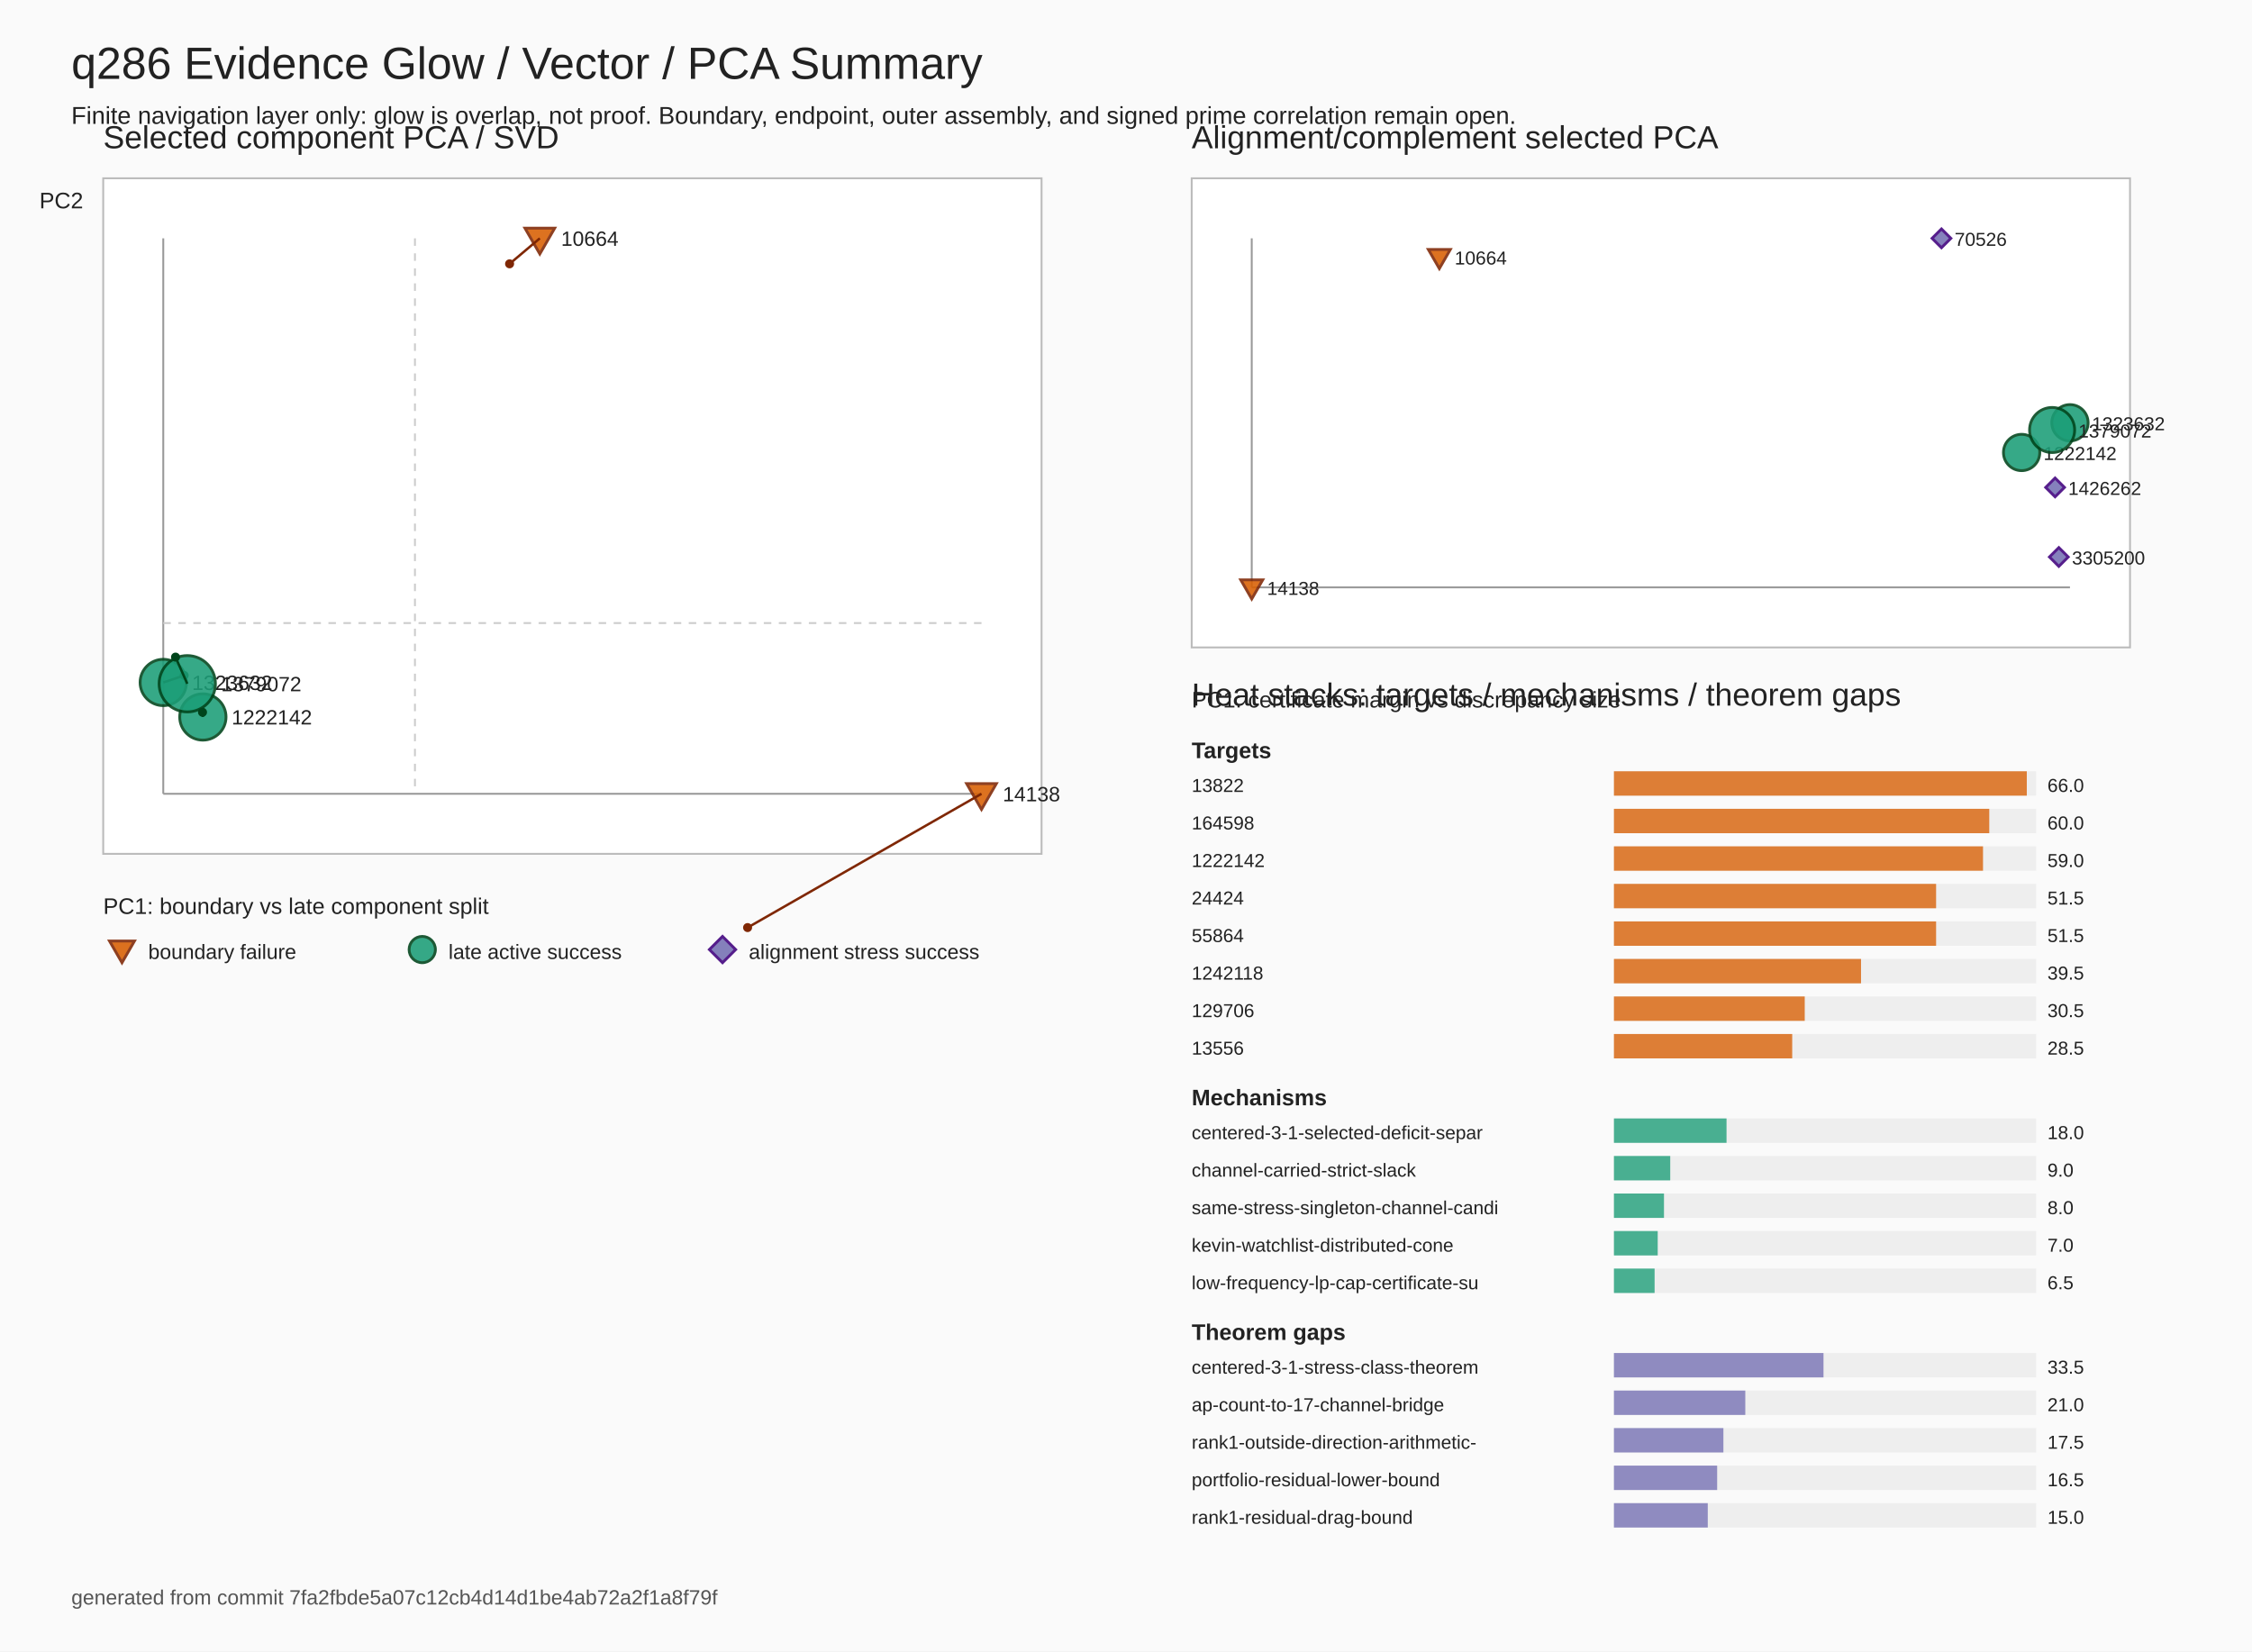
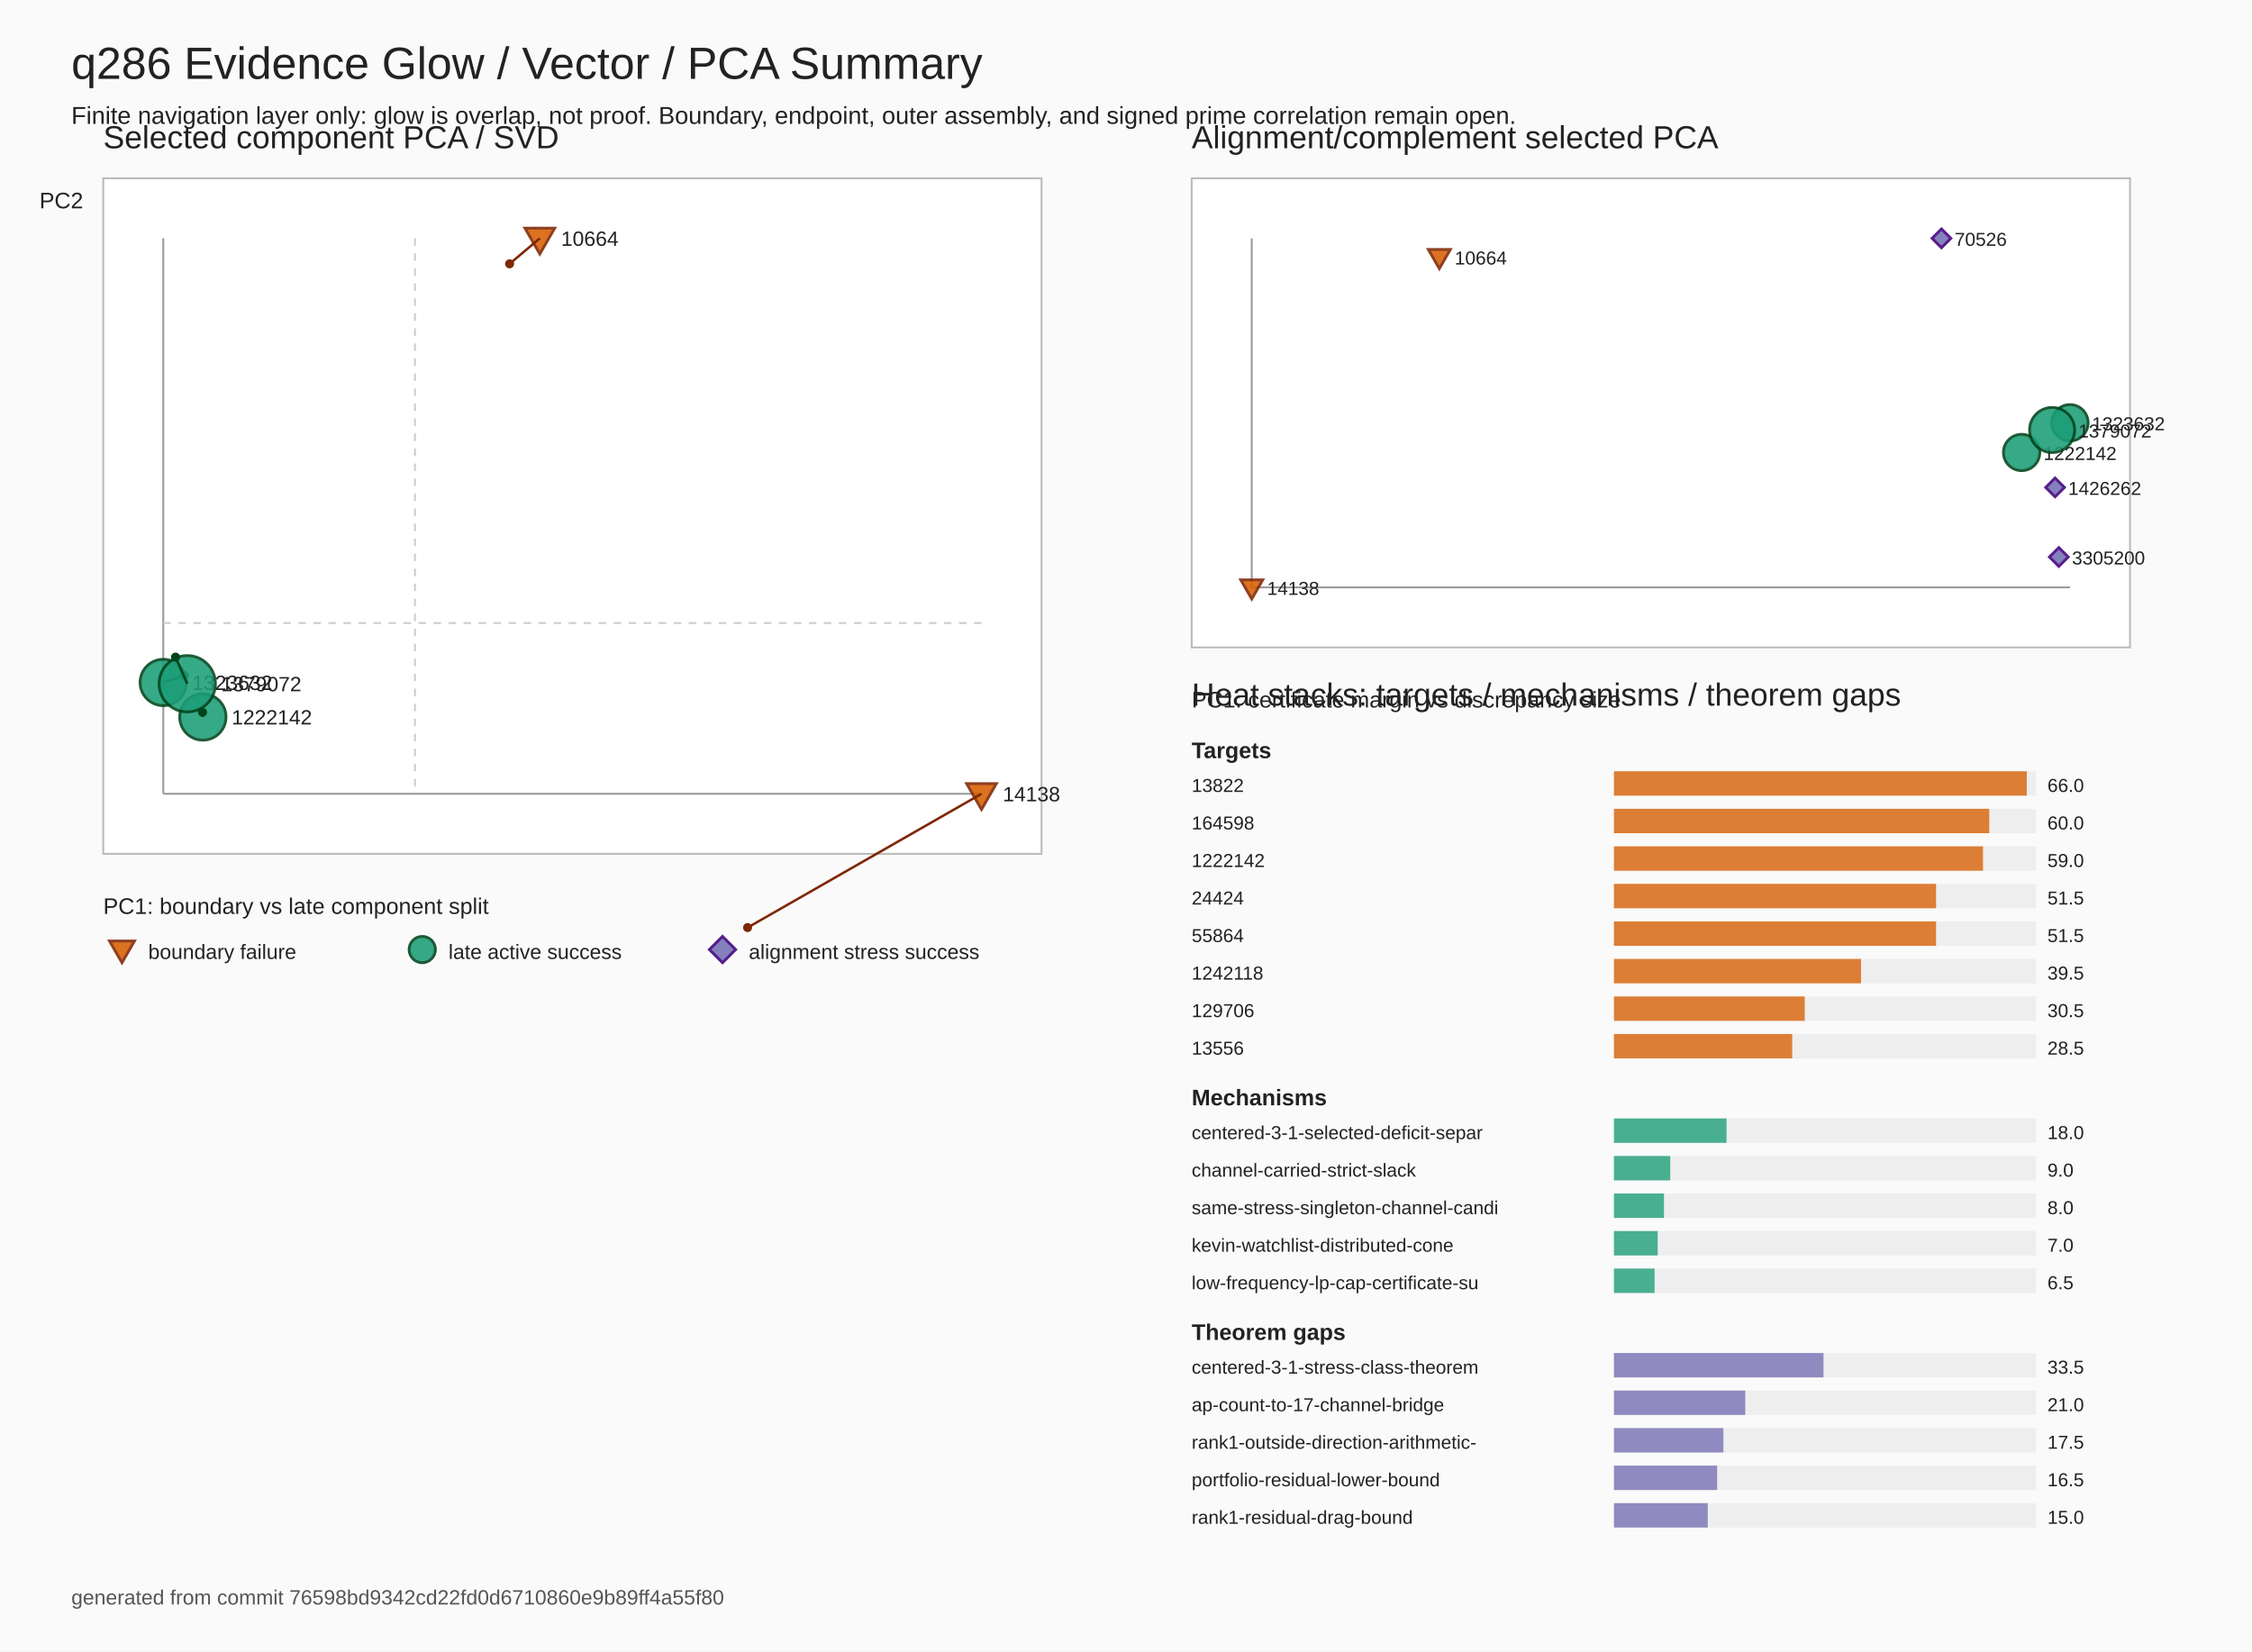
<svg xmlns="http://www.w3.org/2000/svg" width="1200" height="880" viewBox="0 0 1200 880" role="img" aria-labelledby="title desc">
  <rect x="0.00" y="0.00" width="1200.00" height="880.00" fill="#fafafa" stroke="none" opacity="1.0" />
  <text x="38.00" y="42.00" font-size="24" font-family="Arial, sans-serif" font-weight="500" text-anchor="start" fill="#222">q286 Evidence Glow / Vector / PCA Summary</text>
  <text x="38.00" y="66.00" font-size="13" font-family="Arial, sans-serif" font-weight="400" text-anchor="start" fill="#222">Finite navigation layer only: glow is overlap, not proof. Boundary, endpoint, outer assembly, and signed prime correlation remain open.</text>
-   <text x="38.00" y="855.00" font-size="11" font-family="Arial, sans-serif" font-weight="400" text-anchor="start" fill="#555">generated from commit 7fa2fbde5a07c12cb4d14d1be4ab72a2f1a8f79f</text>
+   <text x="38.00" y="855.00" font-size="11" font-family="Arial, sans-serif" font-weight="400" text-anchor="start" fill="#555">generated from commit 76598bd9342cd22fd0d6710860e9b89ff4a55f80</text>
  <rect x="55.00" y="95.00" width="500.00" height="360.00" fill="#ffffff" stroke="#bbbbbb" opacity="1.0" />
  <text x="55.00" y="79.00" font-size="17" font-family="Arial, sans-serif" font-weight="500" text-anchor="start" fill="#222">Selected component PCA / SVD</text>
  <text x="55.00" y="487.00" font-size="12" font-family="Arial, sans-serif" font-weight="400" text-anchor="start" fill="#222">PC1: boundary vs late component split</text>
  <text x="21.00" y="111.00" font-size="12" font-family="Arial, sans-serif" font-weight="400" text-anchor="start" fill="#222">PC2</text>
  <line x1="87.00" y1="423.00" x2="523.00" y2="423.00" stroke="#999" stroke-width="1" />
  <line x1="87.00" y1="127.00" x2="87.00" y2="423.00" stroke="#999" stroke-width="1" />
  <line x1="221.11" y1="127.00" x2="221.11" y2="423.00" stroke="#cccccc" stroke-width="1" stroke-dasharray="4 4" />
  <line x1="87.00" y1="332.02" x2="523.00" y2="332.02" stroke="#cccccc" stroke-width="1" stroke-dasharray="4 4" />
  <polygon points="287.65,135.33 279.73,121.58 295.57,121.58" fill="#d95f02" stroke="#7f2704" stroke-width="1.5" opacity="0.88" />
  <text x="298.98" y="131.00" font-size="11" font-family="Arial, sans-serif" font-weight="400" text-anchor="start" fill="#222">10664</text>
  <line x1="287.65" y1="127.00" x2="271.54" y2="140.59" stroke="#7f2704" stroke-width="1.3" />
  <circle cx="271.54" cy="140.59" r="2.4" fill="#7f2704" />
  <polygon points="523.00,431.33 515.08,417.58 530.92,417.58" fill="#d95f02" stroke="#7f2704" stroke-width="1.5" opacity="0.88" />
  <text x="534.33" y="427.00" font-size="11" font-family="Arial, sans-serif" font-weight="400" text-anchor="start" fill="#222">14138</text>
  <line x1="523.00" y1="423.00" x2="398.36" y2="494.29" stroke="#7f2704" stroke-width="1.3" />
  <circle cx="398.36" cy="494.29" r="2.4" fill="#7f2704" />
  <circle cx="108.10" cy="382.06" r="12.33" fill="#1b9e77" stroke="#00441b" stroke-width="1.5" opacity="0.88" />
  <text x="123.43" y="386.06" font-size="11" font-family="Arial, sans-serif" font-weight="400" text-anchor="start" fill="#222">1222142</text>
  <line x1="108.10" y1="382.06" x2="107.91" y2="379.54" stroke="#00441b" stroke-width="1.3" />
  <circle cx="107.91" cy="379.54" r="2.4" fill="#00441b" />
  <circle cx="87.00" cy="363.67" r="12.33" fill="#1b9e77" stroke="#00441b" stroke-width="1.5" opacity="0.88" />
  <text x="102.33" y="367.67" font-size="11" font-family="Arial, sans-serif" font-weight="400" text-anchor="start" fill="#222">1323632</text>
  <line x1="87.00" y1="363.67" x2="98.13" y2="359.93" stroke="#00441b" stroke-width="1.3" />
  <circle cx="98.13" cy="359.93" r="2.4" fill="#00441b" />
  <circle cx="99.79" cy="364.36" r="15.00" fill="#1b9e77" stroke="#00441b" stroke-width="1.5" opacity="0.88" />
  <text x="117.79" y="368.36" font-size="11" font-family="Arial, sans-serif" font-weight="400" text-anchor="start" fill="#222">1379072</text>
  <line x1="99.79" y1="364.36" x2="93.53" y2="350.16" stroke="#00441b" stroke-width="1.3" />
  <circle cx="93.53" cy="350.16" r="2.4" fill="#00441b" />
  <polygon points="65.00,513.00 58.35,501.45 71.65,501.45" fill="#d95f02" stroke="#7f2704" stroke-width="1.5" opacity="0.88" />
  <text x="79.00" y="511.00" font-size="11" font-family="Arial, sans-serif" font-weight="400" text-anchor="start" fill="#222">boundary failure</text>
  <circle cx="225.00" cy="506.00" r="7.00" fill="#1b9e77" stroke="#00441b" stroke-width="1.5" opacity="0.88" />
  <text x="239.00" y="511.00" font-size="11" font-family="Arial, sans-serif" font-weight="400" text-anchor="start" fill="#222">late active success</text>
  <polygon points="385.00,499.00 392.00,506.00 385.00,513.00 378.00,506.00" fill="#7570b3" stroke="#3f007d" stroke-width="1.5" opacity="0.88" />
  <text x="399.00" y="511.00" font-size="11" font-family="Arial, sans-serif" font-weight="400" text-anchor="start" fill="#222">alignment stress success</text>
  <rect x="635.00" y="95.00" width="500.00" height="250.00" fill="#ffffff" stroke="#bbbbbb" opacity="1.0" />
  <text x="635.00" y="79.00" font-size="17" font-family="Arial, sans-serif" font-weight="500" text-anchor="start" fill="#222">Alignment/complement selected PCA</text>
  <text x="635.00" y="377.00" font-size="12" font-family="Arial, sans-serif" font-weight="400" text-anchor="start" fill="#222">PC1: certificate margin vs discrepancy size</text>
  <line x1="667.00" y1="313.00" x2="1103.00" y2="313.00" stroke="#999" stroke-width="1" />
  <line x1="667.00" y1="127.00" x2="667.00" y2="313.00" stroke="#999" stroke-width="1" />
  <polygon points="766.97,143.12 761.11,132.95 772.82,132.95" fill="#d95f02" stroke="#7f2704" stroke-width="1.5" opacity="0.88" />
  <text x="775.13" y="140.95" font-size="10" font-family="Arial, sans-serif" font-weight="400" text-anchor="start" fill="#222">10664</text>
  <polygon points="667.00,319.17 661.14,308.99 672.86,308.99" fill="#d95f02" stroke="#7f2704" stroke-width="1.5" opacity="0.88" />
  <text x="675.17" y="317.00" font-size="10" font-family="Arial, sans-serif" font-weight="400" text-anchor="start" fill="#222">14138</text>
  <polygon points="1034.53,122.00 1039.53,127.00 1034.53,132.00 1029.53,127.00" fill="#7570b3" stroke="#3f007d" stroke-width="1.5" opacity="0.88" />
  <text x="1041.53" y="131.00" font-size="10" font-family="Arial, sans-serif" font-weight="400" text-anchor="start" fill="#222">70526</text>
  <circle cx="1077.24" cy="241.12" r="9.67" fill="#1b9e77" stroke="#00441b" stroke-width="1.5" opacity="0.88" />
  <text x="1088.91" y="245.12" font-size="10" font-family="Arial, sans-serif" font-weight="400" text-anchor="start" fill="#222">1222142</text>
  <circle cx="1103.00" cy="225.29" r="9.67" fill="#1b9e77" stroke="#00441b" stroke-width="1.5" opacity="0.88" />
  <text x="1114.67" y="229.29" font-size="10" font-family="Arial, sans-serif" font-weight="400" text-anchor="start" fill="#222">1323632</text>
  <circle cx="1093.49" cy="229.14" r="12.00" fill="#1b9e77" stroke="#00441b" stroke-width="1.5" opacity="0.88" />
  <text x="1107.49" y="233.14" font-size="10" font-family="Arial, sans-serif" font-weight="400" text-anchor="start" fill="#222">1379072</text>
  <polygon points="1095.07,254.73 1100.07,259.73 1095.07,264.73 1090.07,259.73" fill="#7570b3" stroke="#3f007d" stroke-width="1.5" opacity="0.88" />
  <text x="1102.07" y="263.73" font-size="10" font-family="Arial, sans-serif" font-weight="400" text-anchor="start" fill="#222">1426262</text>
  <polygon points="1097.07,291.80 1102.07,296.80 1097.07,301.80 1092.07,296.80" fill="#7570b3" stroke="#3f007d" stroke-width="1.5" opacity="0.88" />
  <text x="1104.07" y="300.80" font-size="10" font-family="Arial, sans-serif" font-weight="400" text-anchor="start" fill="#222">3305200</text>
  <text x="635.00" y="376.00" font-size="17" font-family="Arial, sans-serif" font-weight="500" text-anchor="start" fill="#222">Heat stacks: targets / mechanisms / theorem gaps</text>
  <text x="635.00" y="404.00" font-size="12" font-family="Arial, sans-serif" font-weight="600" text-anchor="start" fill="#222">Targets</text>
  <text x="635.00" y="422.00" font-size="10" font-family="Arial, sans-serif" font-weight="400" text-anchor="start" fill="#222">13822</text>
  <rect x="860.00" y="411.00" width="225.00" height="13.00" fill="#eeeeee" stroke="none" opacity="1.0" />
  <rect x="860.00" y="411.00" width="220.00" height="13.00" fill="#d95f02" stroke="none" opacity="0.78" />
  <text x="1091.00" y="422.00" font-size="10" font-family="Arial, sans-serif" font-weight="400" text-anchor="start" fill="#222">66.0</text>
  <text x="635.00" y="442.00" font-size="10" font-family="Arial, sans-serif" font-weight="400" text-anchor="start" fill="#222">164598</text>
  <rect x="860.00" y="431.00" width="225.00" height="13.00" fill="#eeeeee" stroke="none" opacity="1.0" />
  <rect x="860.00" y="431.00" width="200.00" height="13.00" fill="#d95f02" stroke="none" opacity="0.78" />
  <text x="1091.00" y="442.00" font-size="10" font-family="Arial, sans-serif" font-weight="400" text-anchor="start" fill="#222">60.0</text>
  <text x="635.00" y="462.00" font-size="10" font-family="Arial, sans-serif" font-weight="400" text-anchor="start" fill="#222">1222142</text>
  <rect x="860.00" y="451.00" width="225.00" height="13.00" fill="#eeeeee" stroke="none" opacity="1.0" />
  <rect x="860.00" y="451.00" width="196.67" height="13.00" fill="#d95f02" stroke="none" opacity="0.78" />
  <text x="1091.00" y="462.00" font-size="10" font-family="Arial, sans-serif" font-weight="400" text-anchor="start" fill="#222">59.0</text>
  <text x="635.00" y="482.00" font-size="10" font-family="Arial, sans-serif" font-weight="400" text-anchor="start" fill="#222">24424</text>
  <rect x="860.00" y="471.00" width="225.00" height="13.00" fill="#eeeeee" stroke="none" opacity="1.0" />
  <rect x="860.00" y="471.00" width="171.67" height="13.00" fill="#d95f02" stroke="none" opacity="0.78" />
  <text x="1091.00" y="482.00" font-size="10" font-family="Arial, sans-serif" font-weight="400" text-anchor="start" fill="#222">51.5</text>
  <text x="635.00" y="502.00" font-size="10" font-family="Arial, sans-serif" font-weight="400" text-anchor="start" fill="#222">55864</text>
  <rect x="860.00" y="491.00" width="225.00" height="13.00" fill="#eeeeee" stroke="none" opacity="1.0" />
  <rect x="860.00" y="491.00" width="171.67" height="13.00" fill="#d95f02" stroke="none" opacity="0.78" />
  <text x="1091.00" y="502.00" font-size="10" font-family="Arial, sans-serif" font-weight="400" text-anchor="start" fill="#222">51.5</text>
  <text x="635.00" y="522.00" font-size="10" font-family="Arial, sans-serif" font-weight="400" text-anchor="start" fill="#222">1242118</text>
  <rect x="860.00" y="511.00" width="225.00" height="13.00" fill="#eeeeee" stroke="none" opacity="1.0" />
  <rect x="860.00" y="511.00" width="131.67" height="13.00" fill="#d95f02" stroke="none" opacity="0.78" />
  <text x="1091.00" y="522.00" font-size="10" font-family="Arial, sans-serif" font-weight="400" text-anchor="start" fill="#222">39.5</text>
  <text x="635.00" y="542.00" font-size="10" font-family="Arial, sans-serif" font-weight="400" text-anchor="start" fill="#222">129706</text>
  <rect x="860.00" y="531.00" width="225.00" height="13.00" fill="#eeeeee" stroke="none" opacity="1.0" />
  <rect x="860.00" y="531.00" width="101.67" height="13.00" fill="#d95f02" stroke="none" opacity="0.78" />
  <text x="1091.00" y="542.00" font-size="10" font-family="Arial, sans-serif" font-weight="400" text-anchor="start" fill="#222">30.5</text>
  <text x="635.00" y="562.00" font-size="10" font-family="Arial, sans-serif" font-weight="400" text-anchor="start" fill="#222">13556</text>
  <rect x="860.00" y="551.00" width="225.00" height="13.00" fill="#eeeeee" stroke="none" opacity="1.0" />
  <rect x="860.00" y="551.00" width="95.00" height="13.00" fill="#d95f02" stroke="none" opacity="0.78" />
  <text x="1091.00" y="562.00" font-size="10" font-family="Arial, sans-serif" font-weight="400" text-anchor="start" fill="#222">28.5</text>
  <text x="635.00" y="589.00" font-size="12" font-family="Arial, sans-serif" font-weight="600" text-anchor="start" fill="#222">Mechanisms</text>
  <text x="635.00" y="607.00" font-size="10" font-family="Arial, sans-serif" font-weight="400" text-anchor="start" fill="#222">centered-3-1-selected-deficit-separ</text>
  <rect x="860.00" y="596.00" width="225.00" height="13.00" fill="#eeeeee" stroke="none" opacity="1.0" />
  <rect x="860.00" y="596.00" width="60.00" height="13.00" fill="#1b9e77" stroke="none" opacity="0.78" />
  <text x="1091.00" y="607.00" font-size="10" font-family="Arial, sans-serif" font-weight="400" text-anchor="start" fill="#222">18.0</text>
  <text x="635.00" y="627.00" font-size="10" font-family="Arial, sans-serif" font-weight="400" text-anchor="start" fill="#222">channel-carried-strict-slack</text>
  <rect x="860.00" y="616.00" width="225.00" height="13.00" fill="#eeeeee" stroke="none" opacity="1.0" />
  <rect x="860.00" y="616.00" width="30.00" height="13.00" fill="#1b9e77" stroke="none" opacity="0.78" />
  <text x="1091.00" y="627.00" font-size="10" font-family="Arial, sans-serif" font-weight="400" text-anchor="start" fill="#222">9.0</text>
  <text x="635.00" y="647.00" font-size="10" font-family="Arial, sans-serif" font-weight="400" text-anchor="start" fill="#222">same-stress-singleton-channel-candi</text>
  <rect x="860.00" y="636.00" width="225.00" height="13.00" fill="#eeeeee" stroke="none" opacity="1.0" />
  <rect x="860.00" y="636.00" width="26.67" height="13.00" fill="#1b9e77" stroke="none" opacity="0.78" />
  <text x="1091.00" y="647.00" font-size="10" font-family="Arial, sans-serif" font-weight="400" text-anchor="start" fill="#222">8.0</text>
  <text x="635.00" y="667.00" font-size="10" font-family="Arial, sans-serif" font-weight="400" text-anchor="start" fill="#222">kevin-watchlist-distributed-cone</text>
  <rect x="860.00" y="656.00" width="225.00" height="13.00" fill="#eeeeee" stroke="none" opacity="1.0" />
  <rect x="860.00" y="656.00" width="23.33" height="13.00" fill="#1b9e77" stroke="none" opacity="0.78" />
  <text x="1091.00" y="667.00" font-size="10" font-family="Arial, sans-serif" font-weight="400" text-anchor="start" fill="#222">7.0</text>
  <text x="635.00" y="687.00" font-size="10" font-family="Arial, sans-serif" font-weight="400" text-anchor="start" fill="#222">low-frequency-lp-cap-certificate-su</text>
  <rect x="860.00" y="676.00" width="225.00" height="13.00" fill="#eeeeee" stroke="none" opacity="1.0" />
  <rect x="860.00" y="676.00" width="21.67" height="13.00" fill="#1b9e77" stroke="none" opacity="0.78" />
  <text x="1091.00" y="687.00" font-size="10" font-family="Arial, sans-serif" font-weight="400" text-anchor="start" fill="#222">6.5</text>
  <text x="635.00" y="714.00" font-size="12" font-family="Arial, sans-serif" font-weight="600" text-anchor="start" fill="#222">Theorem gaps</text>
  <text x="635.00" y="732.00" font-size="10" font-family="Arial, sans-serif" font-weight="400" text-anchor="start" fill="#222">centered-3-1-stress-class-theorem</text>
  <rect x="860.00" y="721.00" width="225.00" height="13.00" fill="#eeeeee" stroke="none" opacity="1.0" />
  <rect x="860.00" y="721.00" width="111.67" height="13.00" fill="#7570b3" stroke="none" opacity="0.78" />
  <text x="1091.00" y="732.00" font-size="10" font-family="Arial, sans-serif" font-weight="400" text-anchor="start" fill="#222">33.5</text>
  <text x="635.00" y="752.00" font-size="10" font-family="Arial, sans-serif" font-weight="400" text-anchor="start" fill="#222">ap-count-to-17-channel-bridge</text>
  <rect x="860.00" y="741.00" width="225.00" height="13.00" fill="#eeeeee" stroke="none" opacity="1.0" />
  <rect x="860.00" y="741.00" width="70.00" height="13.00" fill="#7570b3" stroke="none" opacity="0.78" />
  <text x="1091.00" y="752.00" font-size="10" font-family="Arial, sans-serif" font-weight="400" text-anchor="start" fill="#222">21.0</text>
  <text x="635.00" y="772.00" font-size="10" font-family="Arial, sans-serif" font-weight="400" text-anchor="start" fill="#222">rank1-outside-direction-arithmetic-</text>
  <rect x="860.00" y="761.00" width="225.00" height="13.00" fill="#eeeeee" stroke="none" opacity="1.0" />
  <rect x="860.00" y="761.00" width="58.33" height="13.00" fill="#7570b3" stroke="none" opacity="0.78" />
  <text x="1091.00" y="772.00" font-size="10" font-family="Arial, sans-serif" font-weight="400" text-anchor="start" fill="#222">17.5</text>
  <text x="635.00" y="792.00" font-size="10" font-family="Arial, sans-serif" font-weight="400" text-anchor="start" fill="#222">portfolio-residual-lower-bound</text>
  <rect x="860.00" y="781.00" width="225.00" height="13.00" fill="#eeeeee" stroke="none" opacity="1.0" />
  <rect x="860.00" y="781.00" width="55.00" height="13.00" fill="#7570b3" stroke="none" opacity="0.78" />
  <text x="1091.00" y="792.00" font-size="10" font-family="Arial, sans-serif" font-weight="400" text-anchor="start" fill="#222">16.5</text>
  <text x="635.00" y="812.00" font-size="10" font-family="Arial, sans-serif" font-weight="400" text-anchor="start" fill="#222">rank1-residual-drag-bound</text>
  <rect x="860.00" y="801.00" width="225.00" height="13.00" fill="#eeeeee" stroke="none" opacity="1.0" />
  <rect x="860.00" y="801.00" width="50.00" height="13.00" fill="#7570b3" stroke="none" opacity="0.78" />
  <text x="1091.00" y="812.00" font-size="10" font-family="Arial, sans-serif" font-weight="400" text-anchor="start" fill="#222">15.0</text>
</svg>
